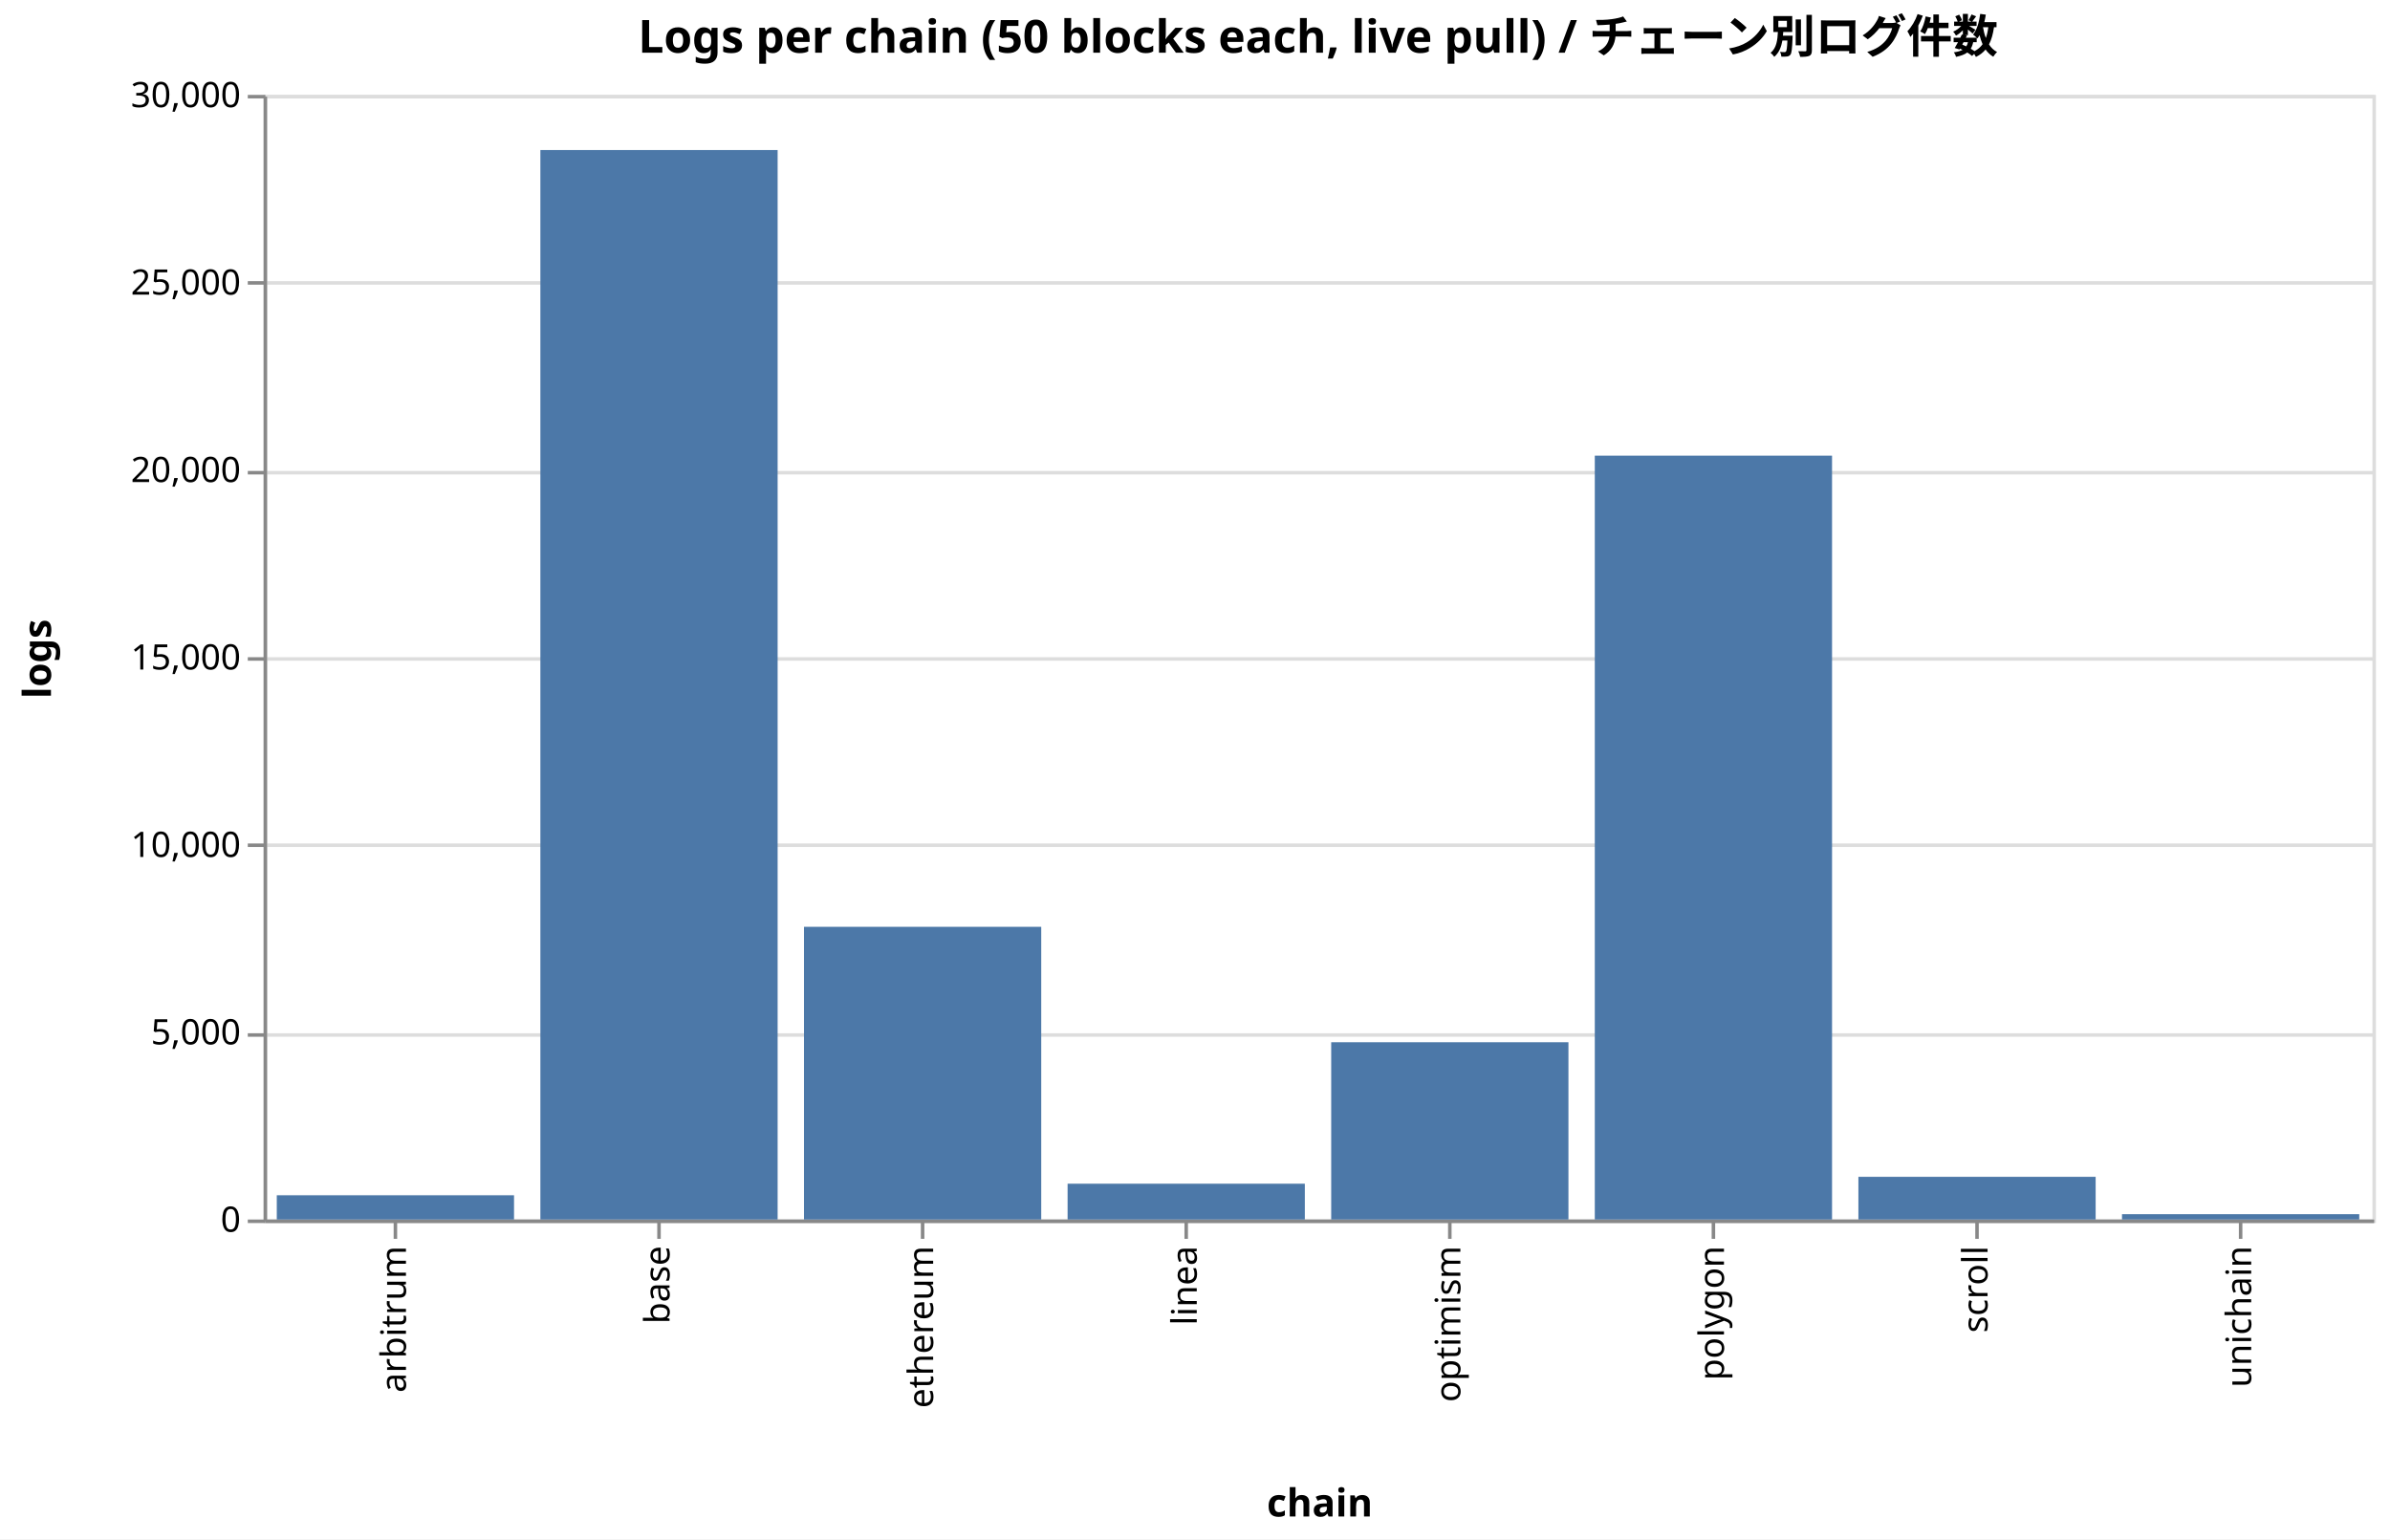
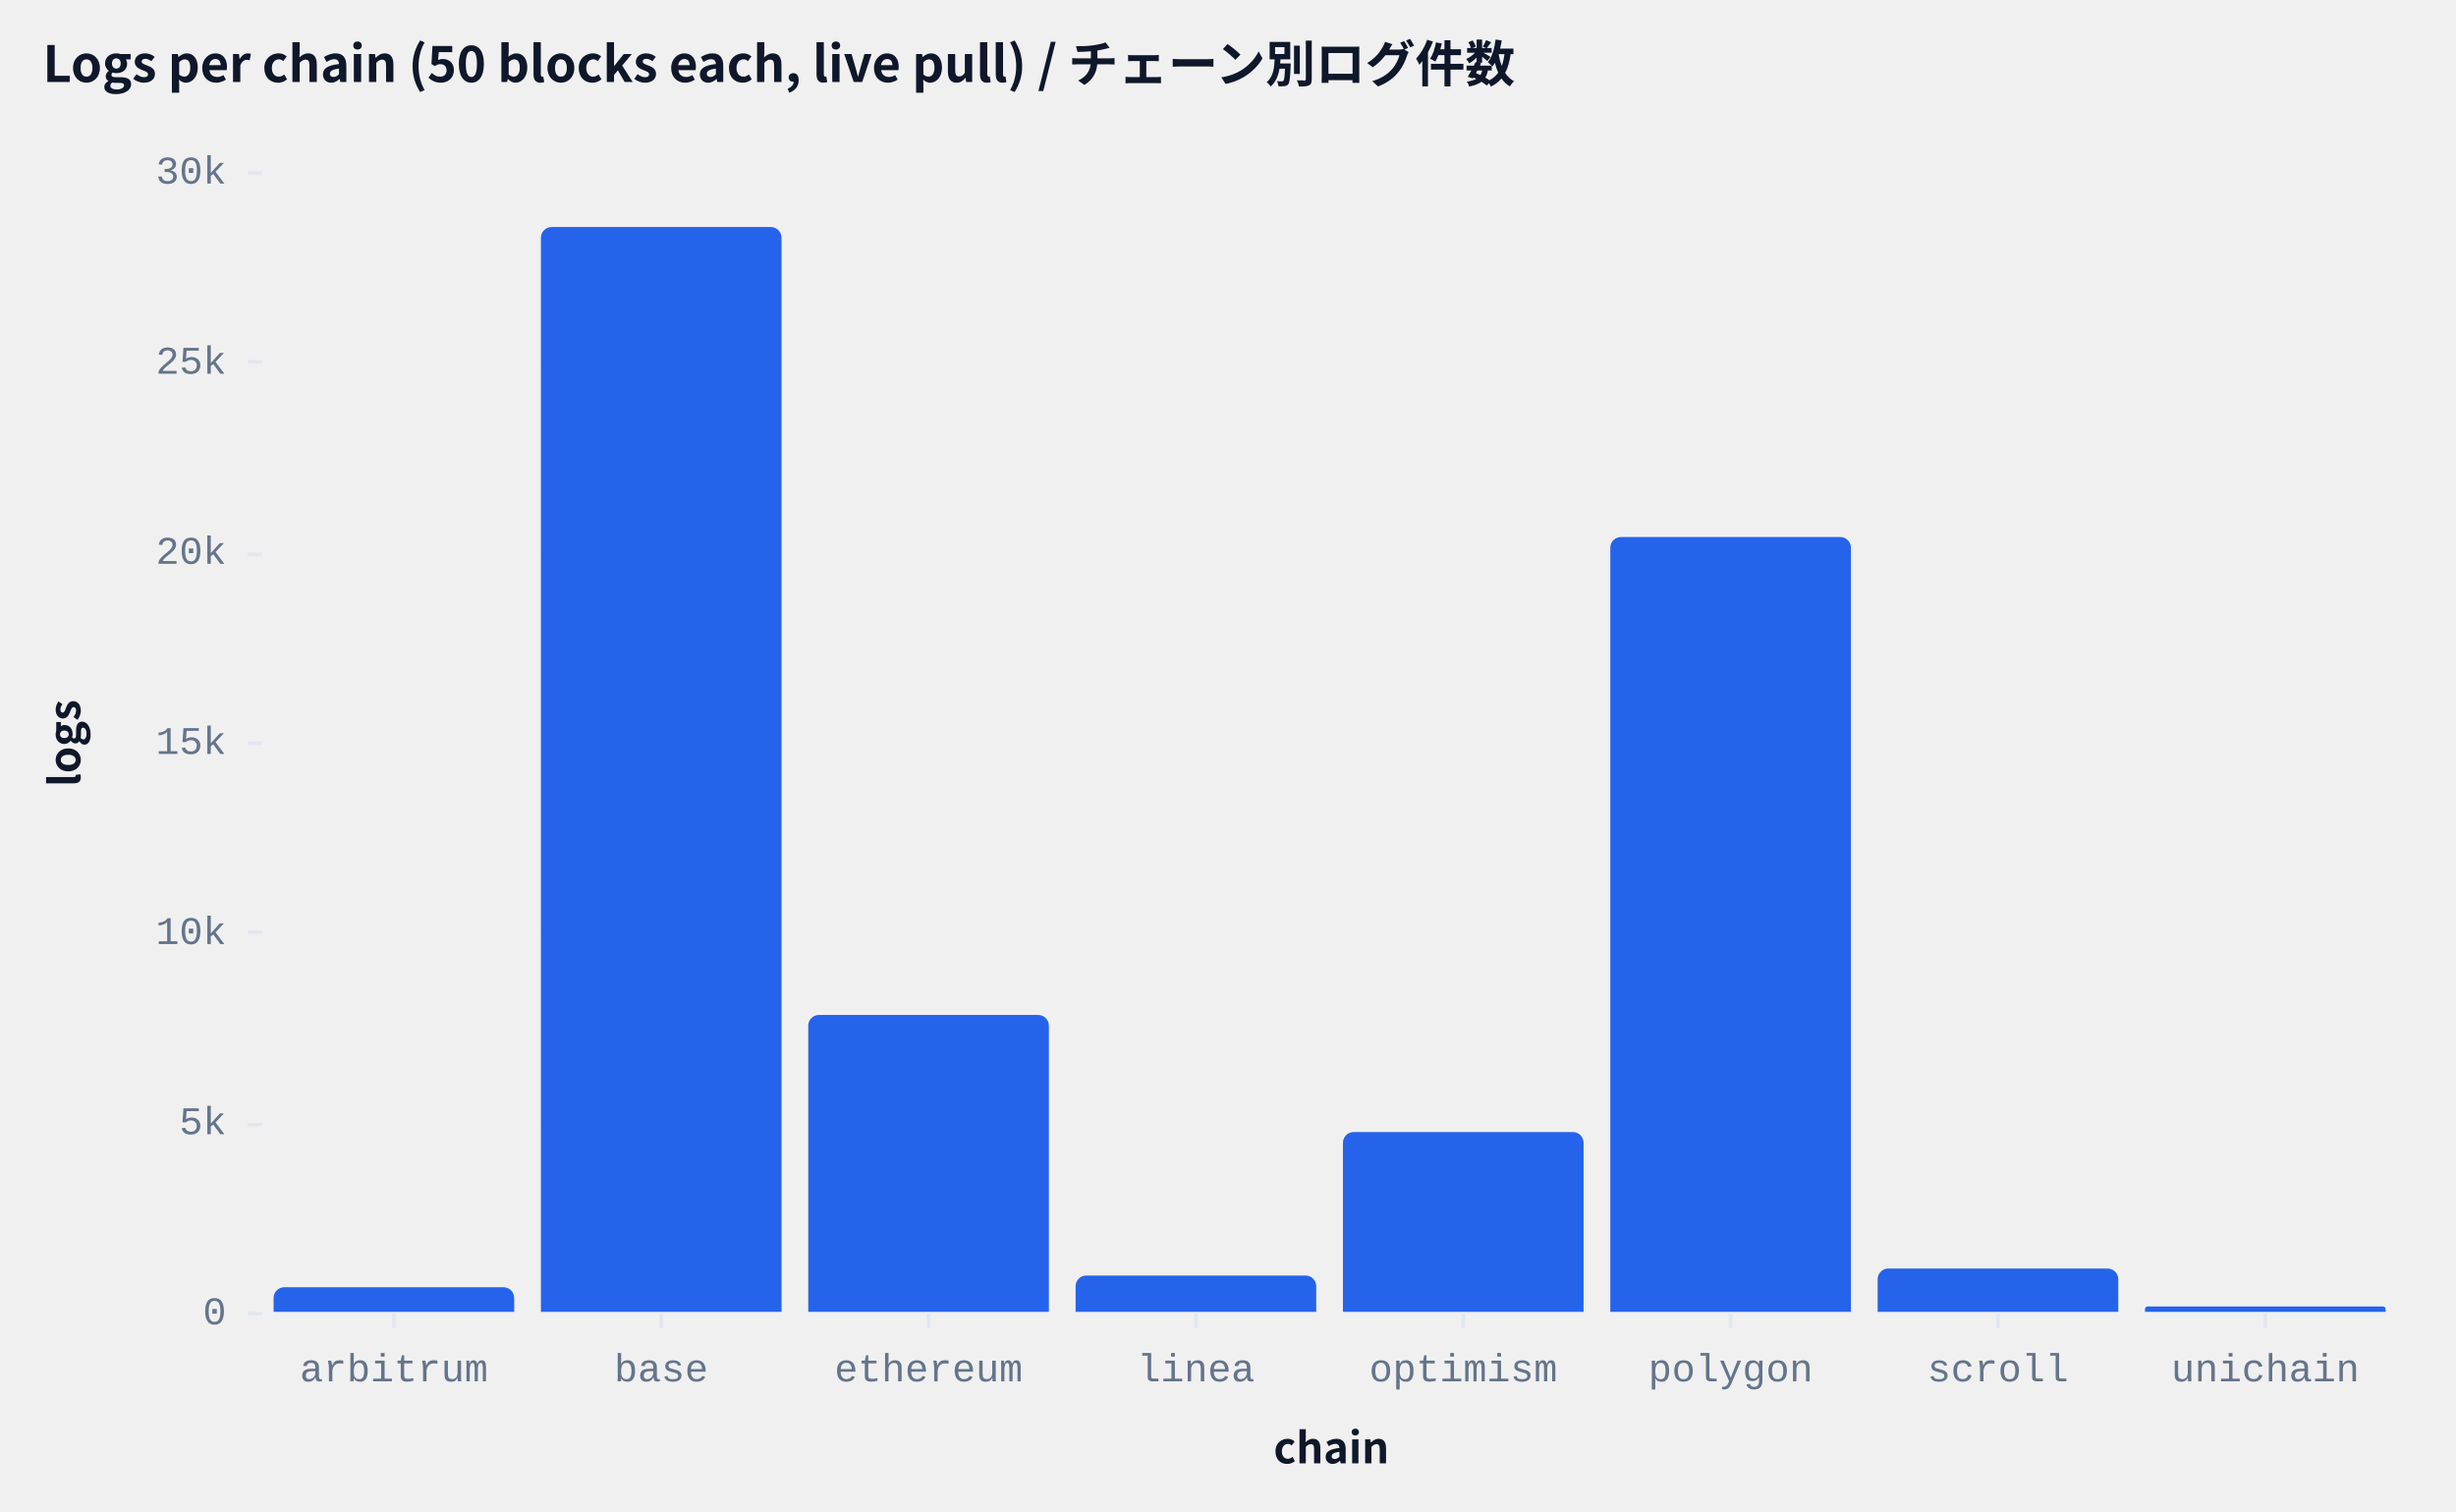
- <svg xmlns="http://www.w3.org/2000/svg" version="1.1" class="marks" width="680" height="438" viewBox="0 0 680 438">
-   <rect width="680" height="438" fill="white" />
-   <g fill="none" stroke-miterlimit="10" transform="translate(75,27)">
+ <svg xmlns="http://www.w3.org/2000/svg" version="1.1" class="marks" width="689" height="424" viewBox="0 0 689 424">
+   <g fill="none" stroke-miterlimit="10" transform="translate(73,48)">
    <g class="mark-group role-frame root" role="graphics-object" aria-roledescription="group mark container">
      <g transform="translate(0,0)">
-         <path class="background" aria-hidden="true" d="M0.5,0.5h600v320h-600Z" stroke="#ddd" />
+         <path class="background" aria-hidden="true" d="M0.5,0.5h600v320h-600Z" />
        <g>
          <g class="mark-group role-axis" aria-hidden="true">
            <g transform="translate(0.5,0.5)">
              <path class="background" aria-hidden="true" d="M0,0h0v0h0Z" pointer-events="none" />
              <g>
                <g class="mark-rule role-axis-grid" pointer-events="none">
-                   <line transform="translate(0,320)" x2="600" y2="0" stroke="#ddd" stroke-width="1" opacity="1" />
-                   <line transform="translate(0,267)" x2="600" y2="0" stroke="#ddd" stroke-width="1" opacity="1" />
-                   <line transform="translate(0,213)" x2="600" y2="0" stroke="#ddd" stroke-width="1" opacity="1" />
-                   <line transform="translate(0,160)" x2="600" y2="0" stroke="#ddd" stroke-width="1" opacity="1" />
-                   <line transform="translate(0,107)" x2="600" y2="0" stroke="#ddd" stroke-width="1" opacity="1" />
-                   <line transform="translate(0,53)" x2="600" y2="0" stroke="#ddd" stroke-width="1" opacity="1" />
-                   <line transform="translate(0,0)" x2="600" y2="0" stroke="#ddd" stroke-width="1" opacity="1" />
+                   <line transform="translate(0,320)" x2="600" y2="0" stroke="#eef0f4" stroke-width="0.8" stroke-dasharray="2,4" opacity="1" />
+                   <line transform="translate(0,267)" x2="600" y2="0" stroke="#eef0f4" stroke-width="0.8" stroke-dasharray="2,4" opacity="1" />
+                   <line transform="translate(0,213)" x2="600" y2="0" stroke="#eef0f4" stroke-width="0.8" stroke-dasharray="2,4" opacity="1" />
+                   <line transform="translate(0,160)" x2="600" y2="0" stroke="#eef0f4" stroke-width="0.8" stroke-dasharray="2,4" opacity="1" />
+                   <line transform="translate(0,107)" x2="600" y2="0" stroke="#eef0f4" stroke-width="0.8" stroke-dasharray="2,4" opacity="1" />
+                   <line transform="translate(0,53)" x2="600" y2="0" stroke="#eef0f4" stroke-width="0.8" stroke-dasharray="2,4" opacity="1" />
+                   <line transform="translate(0,0)" x2="600" y2="0" stroke="#eef0f4" stroke-width="0.8" stroke-dasharray="2,4" opacity="1" />
                </g>
              </g>
              <path class="foreground" aria-hidden="true" d="" pointer-events="none" display="none" />
            </g>
          </g>
          <g class="mark-group role-axis" role="graphics-symbol" aria-roledescription="axis" aria-label="X-axis titled 'chain' for a discrete scale with 8 values: arbitrum, base, ethereum, linea, optimism, ending with unichain">
            <g transform="translate(0.5,320.5)">
              <path class="background" aria-hidden="true" d="M0,0h0v0h0Z" pointer-events="none" />
              <g>
                <g class="mark-rule role-axis-tick" pointer-events="none">
-                   <line transform="translate(37,0)" x2="0" y2="5" stroke="#888" stroke-width="1" opacity="1" />
-                   <line transform="translate(112,0)" x2="0" y2="5" stroke="#888" stroke-width="1" opacity="1" />
-                   <line transform="translate(187,0)" x2="0" y2="5" stroke="#888" stroke-width="1" opacity="1" />
-                   <line transform="translate(262,0)" x2="0" y2="5" stroke="#888" stroke-width="1" opacity="1" />
-                   <line transform="translate(337,0)" x2="0" y2="5" stroke="#888" stroke-width="1" opacity="1" />
-                   <line transform="translate(412,0)" x2="0" y2="5" stroke="#888" stroke-width="1" opacity="1" />
-                   <line transform="translate(487,0)" x2="0" y2="5" stroke="#888" stroke-width="1" opacity="1" />
-                   <line transform="translate(562,0)" x2="0" y2="5" stroke="#888" stroke-width="1" opacity="1" />
+                   <line transform="translate(37,0)" x2="0" y2="4" stroke="#e2e6ee" stroke-width="1" opacity="1" />
+                   <line transform="translate(112,0)" x2="0" y2="4" stroke="#e2e6ee" stroke-width="1" opacity="1" />
+                   <line transform="translate(187,0)" x2="0" y2="4" stroke="#e2e6ee" stroke-width="1" opacity="1" />
+                   <line transform="translate(262,0)" x2="0" y2="4" stroke="#e2e6ee" stroke-width="1" opacity="1" />
+                   <line transform="translate(337,0)" x2="0" y2="4" stroke="#e2e6ee" stroke-width="1" opacity="1" />
+                   <line transform="translate(412,0)" x2="0" y2="4" stroke="#e2e6ee" stroke-width="1" opacity="1" />
+                   <line transform="translate(487,0)" x2="0" y2="4" stroke="#e2e6ee" stroke-width="1" opacity="1" />
+                   <line transform="translate(562,0)" x2="0" y2="4" stroke="#e2e6ee" stroke-width="1" opacity="1" />
                </g>
                <g class="mark-text role-axis-label" pointer-events="none">
-                   <text text-anchor="end" transform="translate(37,7) rotate(270) translate(0,3)" font-family="sans-serif" font-size="10px" fill="#000" opacity="1">arbitrum</text>
-                   <text text-anchor="end" transform="translate(112,7) rotate(270) translate(0,3)" font-family="sans-serif" font-size="10px" fill="#000" opacity="1">base</text>
-                   <text text-anchor="end" transform="translate(187,7) rotate(270) translate(0,3)" font-family="sans-serif" font-size="10px" fill="#000" opacity="1">ethereum</text>
-                   <text text-anchor="end" transform="translate(262,7) rotate(270) translate(0,3)" font-family="sans-serif" font-size="10px" fill="#000" opacity="1">linea</text>
-                   <text text-anchor="end" transform="translate(337,7) rotate(270) translate(0,3)" font-family="sans-serif" font-size="10px" fill="#000" opacity="1">optimism</text>
-                   <text text-anchor="end" transform="translate(412,7) rotate(270) translate(0,3)" font-family="sans-serif" font-size="10px" fill="#000" opacity="1">polygon</text>
-                   <text text-anchor="end" transform="translate(487,7) rotate(270) translate(0,3)" font-family="sans-serif" font-size="10px" fill="#000" opacity="1">scroll</text>
-                   <text text-anchor="end" transform="translate(562,7) rotate(270) translate(0,3)" font-family="sans-serif" font-size="10px" fill="#000" opacity="1">unichain</text>
-                 </g>
-                 <g class="mark-rule role-axis-domain" pointer-events="none">
-                   <line transform="translate(0,0)" x2="600" y2="0" stroke="#888" stroke-width="1" opacity="1" />
+                   <text text-anchor="middle" transform="translate(37,19)" font-family="'SF Mono', Menlo, Consolas, 'Liberation Mono', monospace" font-size="11px" fill="#64748b" opacity="1">arbitrum</text>
+                   <text text-anchor="middle" transform="translate(112,19)" font-family="'SF Mono', Menlo, Consolas, 'Liberation Mono', monospace" font-size="11px" fill="#64748b" opacity="1">base</text>
+                   <text text-anchor="middle" transform="translate(187,19)" font-family="'SF Mono', Menlo, Consolas, 'Liberation Mono', monospace" font-size="11px" fill="#64748b" opacity="1">ethereum</text>
+                   <text text-anchor="middle" transform="translate(262,19)" font-family="'SF Mono', Menlo, Consolas, 'Liberation Mono', monospace" font-size="11px" fill="#64748b" opacity="1">linea</text>
+                   <text text-anchor="middle" transform="translate(337,19)" font-family="'SF Mono', Menlo, Consolas, 'Liberation Mono', monospace" font-size="11px" fill="#64748b" opacity="1">optimism</text>
+                   <text text-anchor="middle" transform="translate(412,19)" font-family="'SF Mono', Menlo, Consolas, 'Liberation Mono', monospace" font-size="11px" fill="#64748b" opacity="1">polygon</text>
+                   <text text-anchor="middle" transform="translate(487,19)" font-family="'SF Mono', Menlo, Consolas, 'Liberation Mono', monospace" font-size="11px" fill="#64748b" opacity="1">scroll</text>
+                   <text text-anchor="middle" transform="translate(562,19)" font-family="'SF Mono', Menlo, Consolas, 'Liberation Mono', monospace" font-size="11px" fill="#64748b" opacity="1">unichain</text>
                </g>
                <g class="mark-text role-axis-title" pointer-events="none">
-                   <text text-anchor="middle" transform="translate(300,84)" font-family="sans-serif" font-size="11px" font-weight="bold" fill="#000" opacity="1">chain</text>
+                   <text text-anchor="middle" transform="translate(300,42)" font-family="-apple-system, BlinkMacSystemFont, 'Segoe UI', system-ui, 'Helvetica Neue', 'Hiragino Sans', 'Hiragino Kaku Gothic ProN', 'Noto Sans CJK JP', sans-serif" font-size="12px" font-weight="600" fill="#0f172a" opacity="1">chain</text>
                </g>
              </g>
              <path class="foreground" aria-hidden="true" d="" pointer-events="none" display="none" />
            </g>
          </g>
          <g class="mark-group role-axis" role="graphics-symbol" aria-roledescription="axis" aria-label="Y-axis titled 'logs' for a linear scale with values from 0 to 30,000">
            <g transform="translate(0.5,0.5)">
              <path class="background" aria-hidden="true" d="M0,0h0v0h0Z" pointer-events="none" />
              <g>
                <g class="mark-rule role-axis-tick" pointer-events="none">
-                   <line transform="translate(0,320)" x2="-5" y2="0" stroke="#888" stroke-width="1" opacity="1" />
-                   <line transform="translate(0,267)" x2="-5" y2="0" stroke="#888" stroke-width="1" opacity="1" />
-                   <line transform="translate(0,213)" x2="-5" y2="0" stroke="#888" stroke-width="1" opacity="1" />
-                   <line transform="translate(0,160)" x2="-5" y2="0" stroke="#888" stroke-width="1" opacity="1" />
-                   <line transform="translate(0,107)" x2="-5" y2="0" stroke="#888" stroke-width="1" opacity="1" />
-                   <line transform="translate(0,53)" x2="-5" y2="0" stroke="#888" stroke-width="1" opacity="1" />
-                   <line transform="translate(0,0)" x2="-5" y2="0" stroke="#888" stroke-width="1" opacity="1" />
+                   <line transform="translate(0,320)" x2="-4" y2="0" stroke="#e2e6ee" stroke-width="1" opacity="1" />
+                   <line transform="translate(0,267)" x2="-4" y2="0" stroke="#e2e6ee" stroke-width="1" opacity="1" />
+                   <line transform="translate(0,213)" x2="-4" y2="0" stroke="#e2e6ee" stroke-width="1" opacity="1" />
+                   <line transform="translate(0,160)" x2="-4" y2="0" stroke="#e2e6ee" stroke-width="1" opacity="1" />
+                   <line transform="translate(0,107)" x2="-4" y2="0" stroke="#e2e6ee" stroke-width="1" opacity="1" />
+                   <line transform="translate(0,53)" x2="-4" y2="0" stroke="#e2e6ee" stroke-width="1" opacity="1" />
+                   <line transform="translate(0,0)" x2="-4" y2="0" stroke="#e2e6ee" stroke-width="1" opacity="1" />
                </g>
                <g class="mark-text role-axis-label" pointer-events="none">
-                   <text text-anchor="end" transform="translate(-7,323)" font-family="sans-serif" font-size="10px" fill="#000" opacity="1">0</text>
-                   <text text-anchor="end" transform="translate(-7,269.6667)" font-family="sans-serif" font-size="10px" fill="#000" opacity="1">5,000</text>
-                   <text text-anchor="end" transform="translate(-7,216.3333)" font-family="sans-serif" font-size="10px" fill="#000" opacity="1">10,000</text>
-                   <text text-anchor="end" transform="translate(-7,163)" font-family="sans-serif" font-size="10px" fill="#000" opacity="1">15,000</text>
-                   <text text-anchor="end" transform="translate(-7,109.6667)" font-family="sans-serif" font-size="10px" fill="#000" opacity="1">20,000</text>
-                   <text text-anchor="end" transform="translate(-7,56.33333)" font-family="sans-serif" font-size="10px" fill="#000" opacity="1">25,000</text>
-                   <text text-anchor="end" transform="translate(-7,3)" font-family="sans-serif" font-size="10px" fill="#000" opacity="1">30,000</text>
-                 </g>
-                 <g class="mark-rule role-axis-domain" pointer-events="none">
-                   <line transform="translate(0,320)" x2="0" y2="-320" stroke="#888" stroke-width="1" opacity="1" />
+                   <text text-anchor="end" transform="translate(-10,323)" font-family="'SF Mono', Menlo, Consolas, 'Liberation Mono', monospace" font-size="11px" fill="#64748b" opacity="1">0</text>
+                   <text text-anchor="end" transform="translate(-10,269.6667)" font-family="'SF Mono', Menlo, Consolas, 'Liberation Mono', monospace" font-size="11px" fill="#64748b" opacity="1">5k</text>
+                   <text text-anchor="end" transform="translate(-10,216.3333)" font-family="'SF Mono', Menlo, Consolas, 'Liberation Mono', monospace" font-size="11px" fill="#64748b" opacity="1">10k</text>
+                   <text text-anchor="end" transform="translate(-10,163)" font-family="'SF Mono', Menlo, Consolas, 'Liberation Mono', monospace" font-size="11px" fill="#64748b" opacity="1">15k</text>
+                   <text text-anchor="end" transform="translate(-10,109.6667)" font-family="'SF Mono', Menlo, Consolas, 'Liberation Mono', monospace" font-size="11px" fill="#64748b" opacity="1">20k</text>
+                   <text text-anchor="end" transform="translate(-10,56.33333)" font-family="'SF Mono', Menlo, Consolas, 'Liberation Mono', monospace" font-size="11px" fill="#64748b" opacity="1">25k</text>
+                   <text text-anchor="end" transform="translate(-10,3)" font-family="'SF Mono', Menlo, Consolas, 'Liberation Mono', monospace" font-size="11px" fill="#64748b" opacity="1">30k</text>
                </g>
                <g class="mark-text role-axis-title" pointer-events="none">
-                   <text text-anchor="middle" transform="translate(-59,160) rotate(-90) translate(0,-2)" font-family="sans-serif" font-size="11px" font-weight="bold" fill="#000" opacity="1">logs</text>
-                 </g>
-               </g>
-               <path class="foreground" aria-hidden="true" d="" pointer-events="none" display="none" />
-             </g>
-           </g>
-           <g class="mark-rect role-mark marks" role="graphics-object" aria-roledescription="rect mark container">
-             <path aria-label="chain: ethereum; logs: 7808" role="graphics-symbol" aria-roledescription="bar" d="M153.75,236.715h67.5v83.285h-67.5Z" fill="#4c78a8" />
-             <path aria-label="chain: base; logs: 28529" role="graphics-symbol" aria-roledescription="bar" d="M78.75,15.691h67.5v304.309h-67.5Z" fill="#4c78a8" />
-             <path aria-label="chain: arbitrum; logs: 647" role="graphics-symbol" aria-roledescription="bar" d="M3.75,313.099h67.5v6.901h-67.5Z" fill="#4c78a8" />
-             <path aria-label="chain: optimism; logs: 4729" role="graphics-symbol" aria-roledescription="bar" d="M303.75,269.557h67.5v50.443h-67.5Z" fill="#4c78a8" />
-             <path aria-label="chain: polygon; logs: 20377" role="graphics-symbol" aria-roledescription="bar" d="M378.75,102.645h67.5v217.355h-67.5Z" fill="#4c78a8" />
-             <path aria-label="chain: linea; logs: 955" role="graphics-symbol" aria-roledescription="bar" d="M228.75,309.813h67.5v10.187h-67.5Z" fill="#4c78a8" />
-             <path aria-label="chain: scroll; logs: 1139" role="graphics-symbol" aria-roledescription="bar" d="M453.75,307.851h67.5v12.149h-67.5Z" fill="#4c78a8" />
-             <path aria-label="chain: unichain; logs: 142" role="graphics-symbol" aria-roledescription="bar" d="M528.75,318.485h67.5v1.515h-67.5Z" fill="#4c78a8" />
+                   <text text-anchor="middle" transform="translate(-48,160) rotate(-90) translate(0,-3)" font-family="-apple-system, BlinkMacSystemFont, 'Segoe UI', system-ui, 'Helvetica Neue', 'Hiragino Sans', 'Hiragino Kaku Gothic ProN', 'Noto Sans CJK JP', sans-serif" font-size="12px" font-weight="600" fill="#0f172a" opacity="1">logs</text>
+                 </g>
+               </g>
+               <path class="foreground" aria-hidden="true" d="" pointer-events="none" display="none" />
+             </g>
+           </g>
+           <g class="mark-group role-scope" role="graphics-object" aria-roledescription="group mark container">
+             <g transform="translate(153.75,236.7147)">
+               <path class="background" aria-hidden="true" d="M3,0L64.5,0C66.156,0,67.5,1.344,67.5,3L67.5,83.285C67.5,83.285,67.5,83.285,67.5,83.285L0,83.285C0,83.285,0,83.285,0,83.285L0,3C0,1.344,1.344,0,3,0Z" />
+               <g clip-path="url(#clip1)">
+                 <g class="mark-group role-scope" role="graphics-object" aria-roledescription="group mark container">
+                   <g transform="translate(0,-236.7147)">
+                     <path class="background" aria-hidden="true" d="M0,0h67.5v0h-67.5Z" />
+                     <g>
+                       <g class="mark-rect role-mark marks" role="graphics-object" aria-roledescription="rect mark container">
+                         <path aria-label="chain: ethereum; logs: 7808" role="graphics-symbol" aria-roledescription="bar" d="M0,236.715h67.5v83.285h-67.5Z" fill="#2563eb" />
+                       </g>
+                     </g>
+                     <path class="foreground" aria-hidden="true" d="" display="none" />
+                   </g>
+                 </g>
+               </g>
+               <path class="foreground" aria-hidden="true" d="" display="none" />
+             </g>
+             <g transform="translate(78.75,15.69067)">
+               <path class="background" aria-hidden="true" d="M3,0L64.5,0C66.156,0,67.5,1.344,67.5,3L67.5,304.309C67.5,304.309,67.5,304.309,67.5,304.309L0,304.309C0,304.309,0,304.309,0,304.309L0,3C0,1.344,1.344,0,3,0Z" />
+               <g clip-path="url(#clip2)">
+                 <g class="mark-group role-scope" role="graphics-object" aria-roledescription="group mark container">
+                   <g transform="translate(0,-15.69067)">
+                     <path class="background" aria-hidden="true" d="M0,0h67.5v0h-67.5Z" />
+                     <g>
+                       <g class="mark-rect role-mark marks" role="graphics-object" aria-roledescription="rect mark container">
+                         <path aria-label="chain: base; logs: 28529" role="graphics-symbol" aria-roledescription="bar" d="M0,15.691h67.5v304.309h-67.5Z" fill="#2563eb" />
+                       </g>
+                     </g>
+                     <path class="foreground" aria-hidden="true" d="" display="none" />
+                   </g>
+                 </g>
+               </g>
+               <path class="foreground" aria-hidden="true" d="" display="none" />
+             </g>
+             <g transform="translate(3.75,313.0987)">
+               <path class="background" aria-hidden="true" d="M3,0L64.5,0C66.156,0,67.5,1.344,67.5,3L67.5,6.901C67.5,6.901,67.5,6.901,67.5,6.901L0,6.901C0,6.901,0,6.901,0,6.901L0,3C0,1.344,1.344,0,3,0Z" />
+               <g clip-path="url(#clip3)">
+                 <g class="mark-group role-scope" role="graphics-object" aria-roledescription="group mark container">
+                   <g transform="translate(0,-313.0987)">
+                     <path class="background" aria-hidden="true" d="M0,0h67.5v0h-67.5Z" />
+                     <g>
+                       <g class="mark-rect role-mark marks" role="graphics-object" aria-roledescription="rect mark container">
+                         <path aria-label="chain: arbitrum; logs: 647" role="graphics-symbol" aria-roledescription="bar" d="M0,313.099h67.5v6.901h-67.5Z" fill="#2563eb" />
+                       </g>
+                     </g>
+                     <path class="foreground" aria-hidden="true" d="" display="none" />
+                   </g>
+                 </g>
+               </g>
+               <path class="foreground" aria-hidden="true" d="" display="none" />
+             </g>
+             <g transform="translate(303.75,269.5573)">
+               <path class="background" aria-hidden="true" d="M3,0L64.5,0C66.156,0,67.5,1.344,67.5,3L67.5,50.443C67.5,50.443,67.5,50.443,67.5,50.443L0,50.443C0,50.443,0,50.443,0,50.443L0,3C0,1.344,1.344,0,3,0Z" />
+               <g clip-path="url(#clip4)">
+                 <g class="mark-group role-scope" role="graphics-object" aria-roledescription="group mark container">
+                   <g transform="translate(0,-269.5573)">
+                     <path class="background" aria-hidden="true" d="M0,0h67.5v0h-67.5Z" />
+                     <g>
+                       <g class="mark-rect role-mark marks" role="graphics-object" aria-roledescription="rect mark container">
+                         <path aria-label="chain: optimism; logs: 4729" role="graphics-symbol" aria-roledescription="bar" d="M0,269.557h67.5v50.443h-67.5Z" fill="#2563eb" />
+                       </g>
+                     </g>
+                     <path class="foreground" aria-hidden="true" d="" display="none" />
+                   </g>
+                 </g>
+               </g>
+               <path class="foreground" aria-hidden="true" d="" display="none" />
+             </g>
+             <g transform="translate(378.75,102.6453)">
+               <path class="background" aria-hidden="true" d="M3,0L64.5,0C66.156,0,67.5,1.344,67.5,3L67.5,217.355C67.5,217.355,67.5,217.355,67.5,217.355L0,217.355C0,217.355,0,217.355,0,217.355L0,3C0,1.344,1.344,0,3,0Z" />
+               <g clip-path="url(#clip5)">
+                 <g class="mark-group role-scope" role="graphics-object" aria-roledescription="group mark container">
+                   <g transform="translate(0,-102.6453)">
+                     <path class="background" aria-hidden="true" d="M0,0h67.5v0h-67.5Z" />
+                     <g>
+                       <g class="mark-rect role-mark marks" role="graphics-object" aria-roledescription="rect mark container">
+                         <path aria-label="chain: polygon; logs: 20377" role="graphics-symbol" aria-roledescription="bar" d="M0,102.645h67.5v217.355h-67.5Z" fill="#2563eb" />
+                       </g>
+                     </g>
+                     <path class="foreground" aria-hidden="true" d="" display="none" />
+                   </g>
+                 </g>
+               </g>
+               <path class="foreground" aria-hidden="true" d="" display="none" />
+             </g>
+             <g transform="translate(228.75,309.8133)">
+               <path class="background" aria-hidden="true" d="M3,0L64.5,0C66.156,0,67.5,1.344,67.5,3L67.5,10.187C67.5,10.187,67.5,10.187,67.5,10.187L0,10.187C0,10.187,0,10.187,0,10.187L0,3C0,1.344,1.344,0,3,0Z" />
+               <g clip-path="url(#clip6)">
+                 <g class="mark-group role-scope" role="graphics-object" aria-roledescription="group mark container">
+                   <g transform="translate(0,-309.8133)">
+                     <path class="background" aria-hidden="true" d="M0,0h67.5v0h-67.5Z" />
+                     <g>
+                       <g class="mark-rect role-mark marks" role="graphics-object" aria-roledescription="rect mark container">
+                         <path aria-label="chain: linea; logs: 955" role="graphics-symbol" aria-roledescription="bar" d="M0,309.813h67.5v10.187h-67.5Z" fill="#2563eb" />
+                       </g>
+                     </g>
+                     <path class="foreground" aria-hidden="true" d="" display="none" />
+                   </g>
+                 </g>
+               </g>
+               <path class="foreground" aria-hidden="true" d="" display="none" />
+             </g>
+             <g transform="translate(453.75,307.8507)">
+               <path class="background" aria-hidden="true" d="M3,0L64.5,0C66.156,0,67.5,1.344,67.5,3L67.5,12.149C67.5,12.149,67.5,12.149,67.5,12.149L0,12.149C0,12.149,0,12.149,0,12.149L0,3C0,1.344,1.344,0,3,0Z" />
+               <g clip-path="url(#clip7)">
+                 <g class="mark-group role-scope" role="graphics-object" aria-roledescription="group mark container">
+                   <g transform="translate(0,-307.8507)">
+                     <path class="background" aria-hidden="true" d="M0,0h67.5v0h-67.5Z" />
+                     <g>
+                       <g class="mark-rect role-mark marks" role="graphics-object" aria-roledescription="rect mark container">
+                         <path aria-label="chain: scroll; logs: 1139" role="graphics-symbol" aria-roledescription="bar" d="M0,307.851h67.5v12.149h-67.5Z" fill="#2563eb" />
+                       </g>
+                     </g>
+                     <path class="foreground" aria-hidden="true" d="" display="none" />
+                   </g>
+                 </g>
+               </g>
+               <path class="foreground" aria-hidden="true" d="" display="none" />
+             </g>
+             <g transform="translate(528.75,318.4853)">
+               <path class="background" aria-hidden="true" d="M0.757,0L66.743,0C67.161,0,67.5,0.339,67.5,0.757L67.5,1.515C67.5,1.515,67.5,1.515,67.5,1.515L0,1.515C0,1.515,0,1.515,0,1.515L0,0.757C0,0.339,0.339,0,0.757,0Z" />
+               <g clip-path="url(#clip8)">
+                 <g class="mark-group role-scope" role="graphics-object" aria-roledescription="group mark container">
+                   <g transform="translate(0,-318.4853)">
+                     <path class="background" aria-hidden="true" d="M0,0h67.5v0h-67.5Z" />
+                     <g>
+                       <g class="mark-rect role-mark marks" role="graphics-object" aria-roledescription="rect mark container">
+                         <path aria-label="chain: unichain; logs: 142" role="graphics-symbol" aria-roledescription="bar" d="M0,318.485h67.5v1.515h-67.5Z" fill="#2563eb" />
+                       </g>
+                     </g>
+                     <path class="foreground" aria-hidden="true" d="" display="none" />
+                   </g>
+                 </g>
+               </g>
+               <path class="foreground" aria-hidden="true" d="" display="none" />
+             </g>
          </g>
          <g class="mark-group role-title">
-             <g transform="translate(300,-22)">
+             <g transform="translate(-61,-36)">
              <path class="background" aria-hidden="true" d="M0,0h0v0h0Z" pointer-events="none" />
              <g>
                <g class="mark-text role-title-text" role="graphics-symbol" aria-roledescription="title" aria-label="Title text 'Logs per chain (50 blocks each, live pull) / チェーン別ログ件数'" pointer-events="none">
-                   <text text-anchor="middle" transform="translate(0,10)" font-family="sans-serif" font-size="13px" font-weight="bold" fill="#000" opacity="1">Logs per chain (50 blocks each, live pull) / チェーン別ログ件数</text>
+                   <text text-anchor="start" transform="translate(0,11)" font-family="-apple-system, BlinkMacSystemFont, 'Segoe UI', system-ui, 'Helvetica Neue', 'Hiragino Sans', 'Hiragino Kaku Gothic ProN', 'Noto Sans CJK JP', sans-serif" font-size="14px" font-weight="600" fill="#0f172a" opacity="1">Logs per chain (50 blocks each, live pull) / チェーン別ログ件数</text>
                </g>
              </g>
              <path class="foreground" aria-hidden="true" d="" pointer-events="none" display="none" />
            </g>
          </g>
        </g>
        <path class="foreground" aria-hidden="true" d="" display="none" />
      </g>
    </g>
  </g>
+   <defs>
+     <clipPath id="clip1">
+       <path d="M3,0L64.5,0C66.156,0,67.5,1.344,67.5,3L67.5,83.285C67.5,83.285,67.5,83.285,67.5,83.285L0,83.285C0,83.285,0,83.285,0,83.285L0,3C0,1.344,1.344,0,3,0Z" />
+     </clipPath>
+     <clipPath id="clip2">
+       <path d="M3,0L64.5,0C66.156,0,67.5,1.344,67.5,3L67.5,304.309C67.5,304.309,67.5,304.309,67.5,304.309L0,304.309C0,304.309,0,304.309,0,304.309L0,3C0,1.344,1.344,0,3,0Z" />
+     </clipPath>
+     <clipPath id="clip3">
+       <path d="M3,0L64.5,0C66.156,0,67.5,1.344,67.5,3L67.5,6.901C67.5,6.901,67.5,6.901,67.5,6.901L0,6.901C0,6.901,0,6.901,0,6.901L0,3C0,1.344,1.344,0,3,0Z" />
+     </clipPath>
+     <clipPath id="clip4">
+       <path d="M3,0L64.5,0C66.156,0,67.5,1.344,67.5,3L67.5,50.443C67.5,50.443,67.5,50.443,67.5,50.443L0,50.443C0,50.443,0,50.443,0,50.443L0,3C0,1.344,1.344,0,3,0Z" />
+     </clipPath>
+     <clipPath id="clip5">
+       <path d="M3,0L64.5,0C66.156,0,67.5,1.344,67.5,3L67.5,217.355C67.5,217.355,67.5,217.355,67.5,217.355L0,217.355C0,217.355,0,217.355,0,217.355L0,3C0,1.344,1.344,0,3,0Z" />
+     </clipPath>
+     <clipPath id="clip6">
+       <path d="M3,0L64.5,0C66.156,0,67.5,1.344,67.5,3L67.5,10.187C67.5,10.187,67.5,10.187,67.5,10.187L0,10.187C0,10.187,0,10.187,0,10.187L0,3C0,1.344,1.344,0,3,0Z" />
+     </clipPath>
+     <clipPath id="clip7">
+       <path d="M3,0L64.5,0C66.156,0,67.5,1.344,67.5,3L67.5,12.149C67.5,12.149,67.5,12.149,67.5,12.149L0,12.149C0,12.149,0,12.149,0,12.149L0,3C0,1.344,1.344,0,3,0Z" />
+     </clipPath>
+     <clipPath id="clip8">
+       <path d="M0.757,0L66.743,0C67.161,0,67.5,0.339,67.5,0.757L67.5,1.515C67.5,1.515,67.5,1.515,67.5,1.515L0,1.515C0,1.515,0,1.515,0,1.515L0,0.757C0,0.339,0.339,0,0.757,0Z" />
+     </clipPath>
+   </defs>
</svg>
